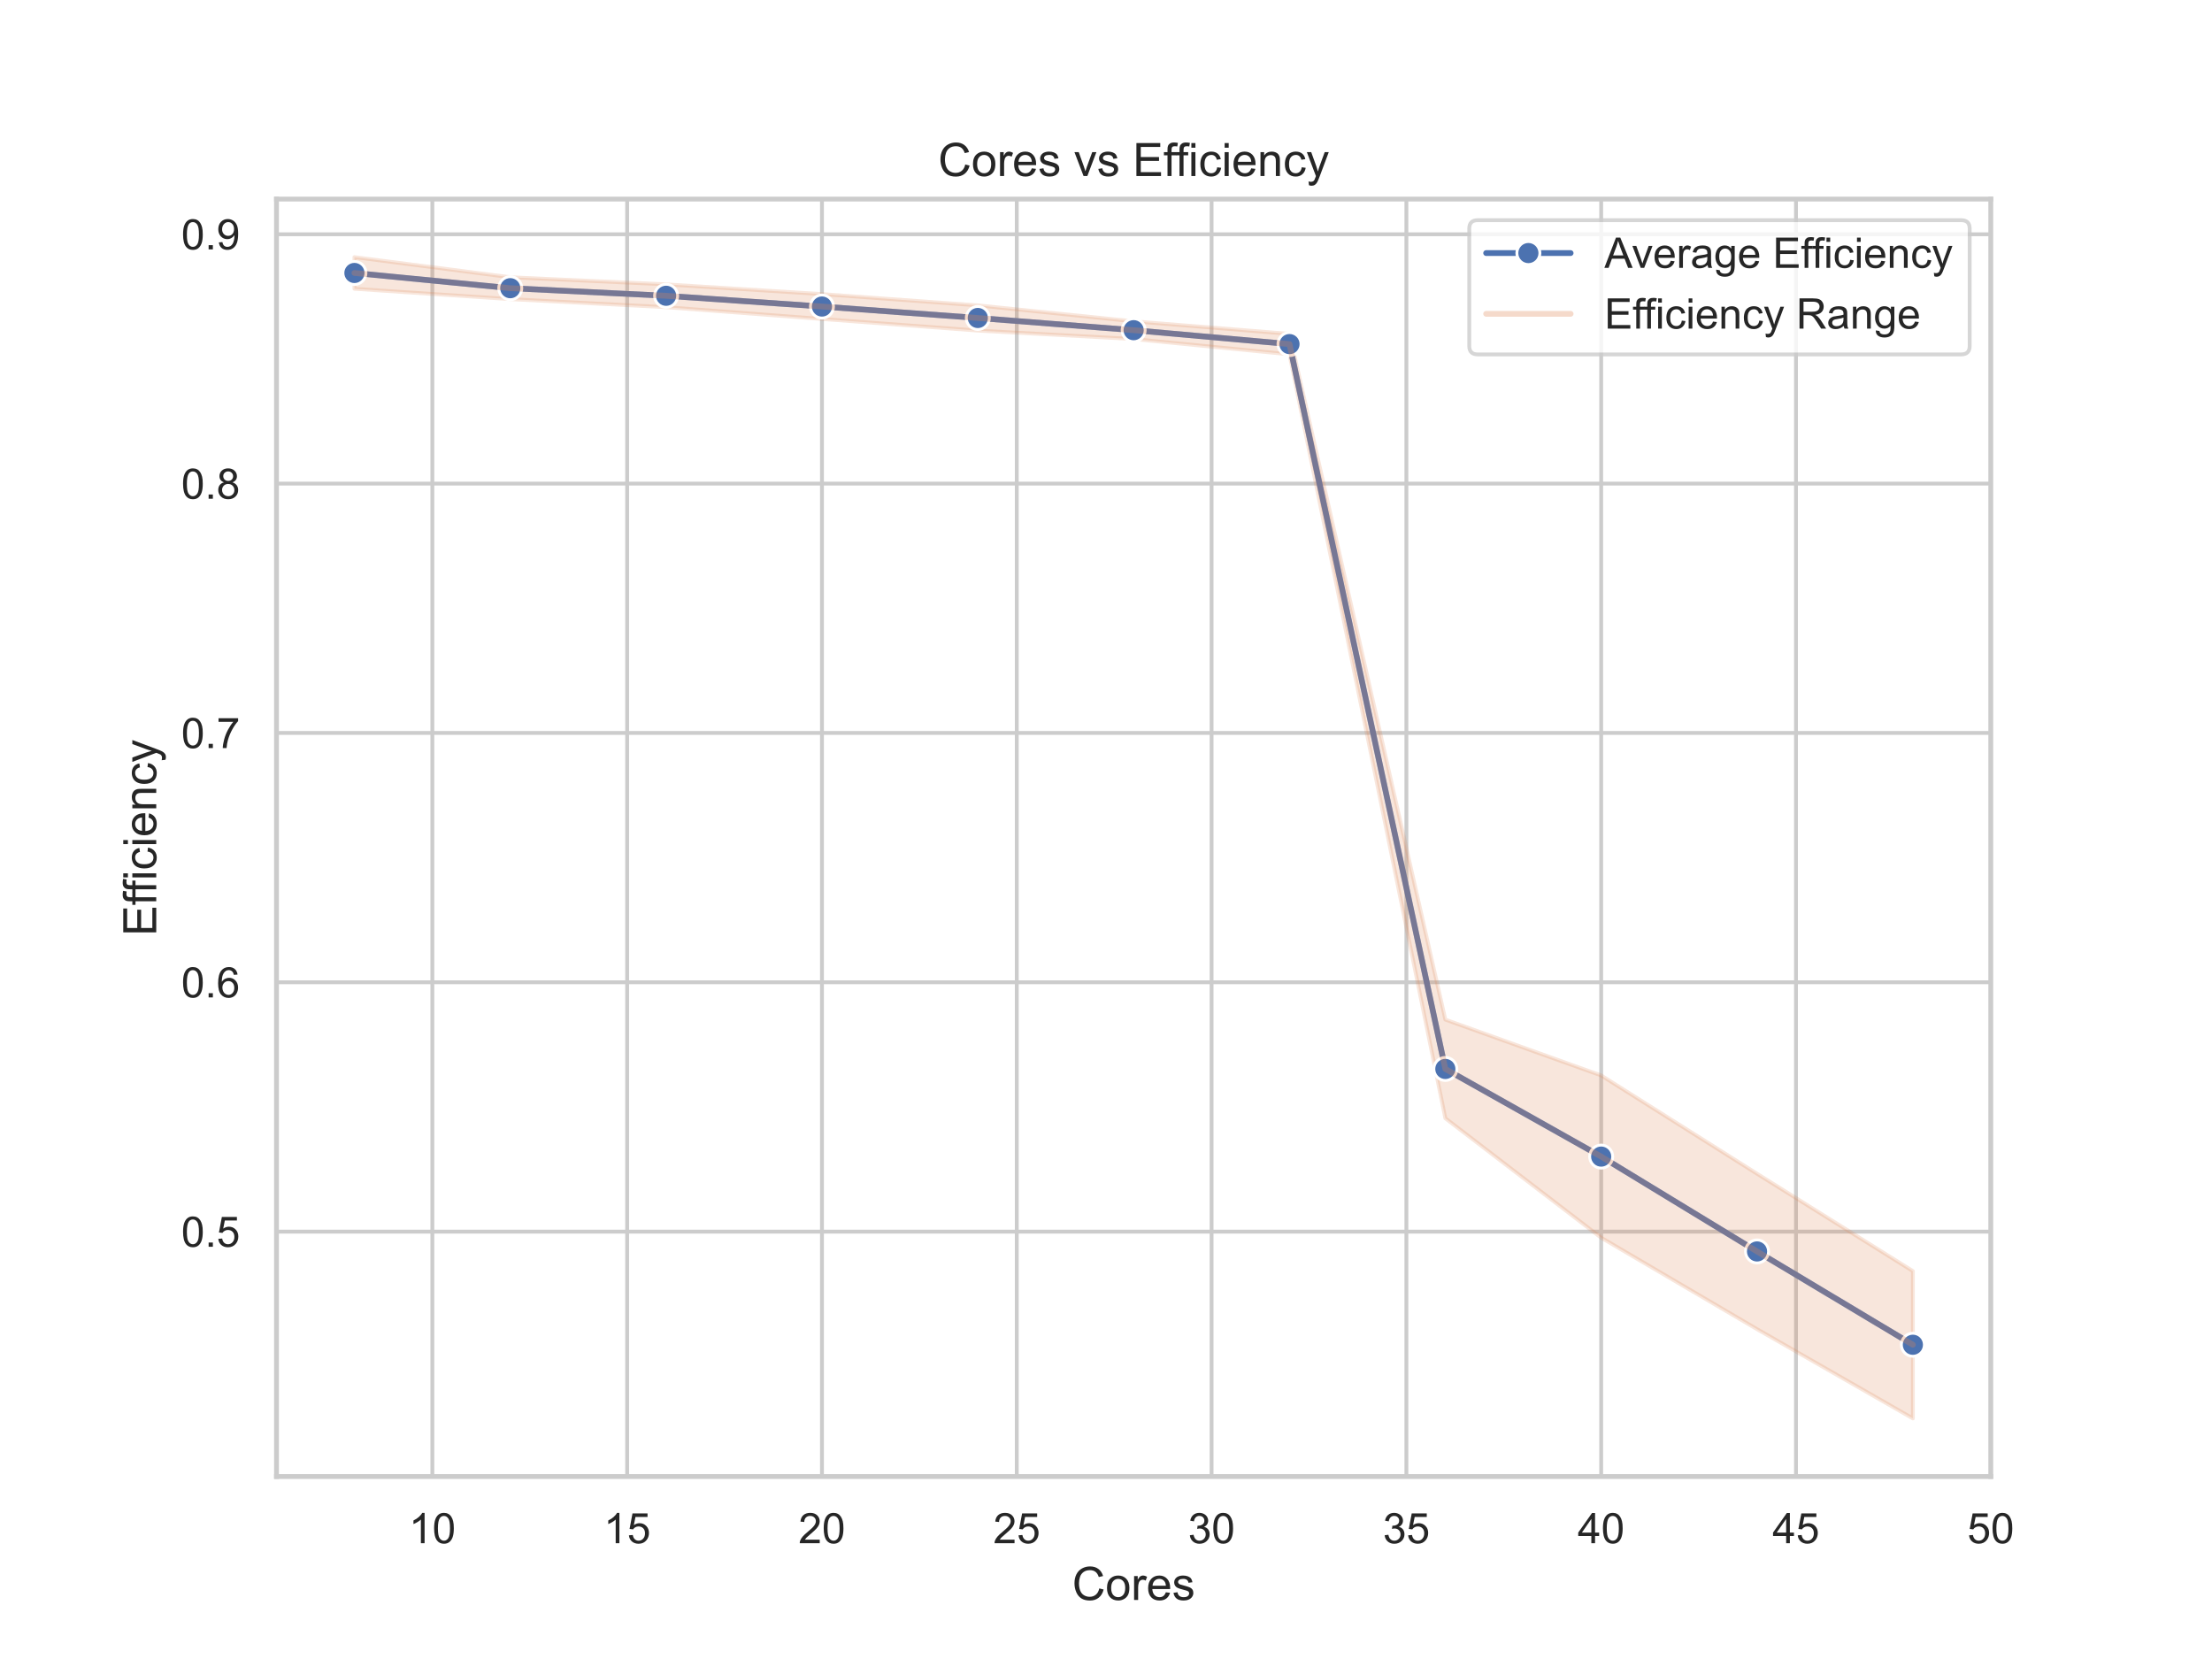
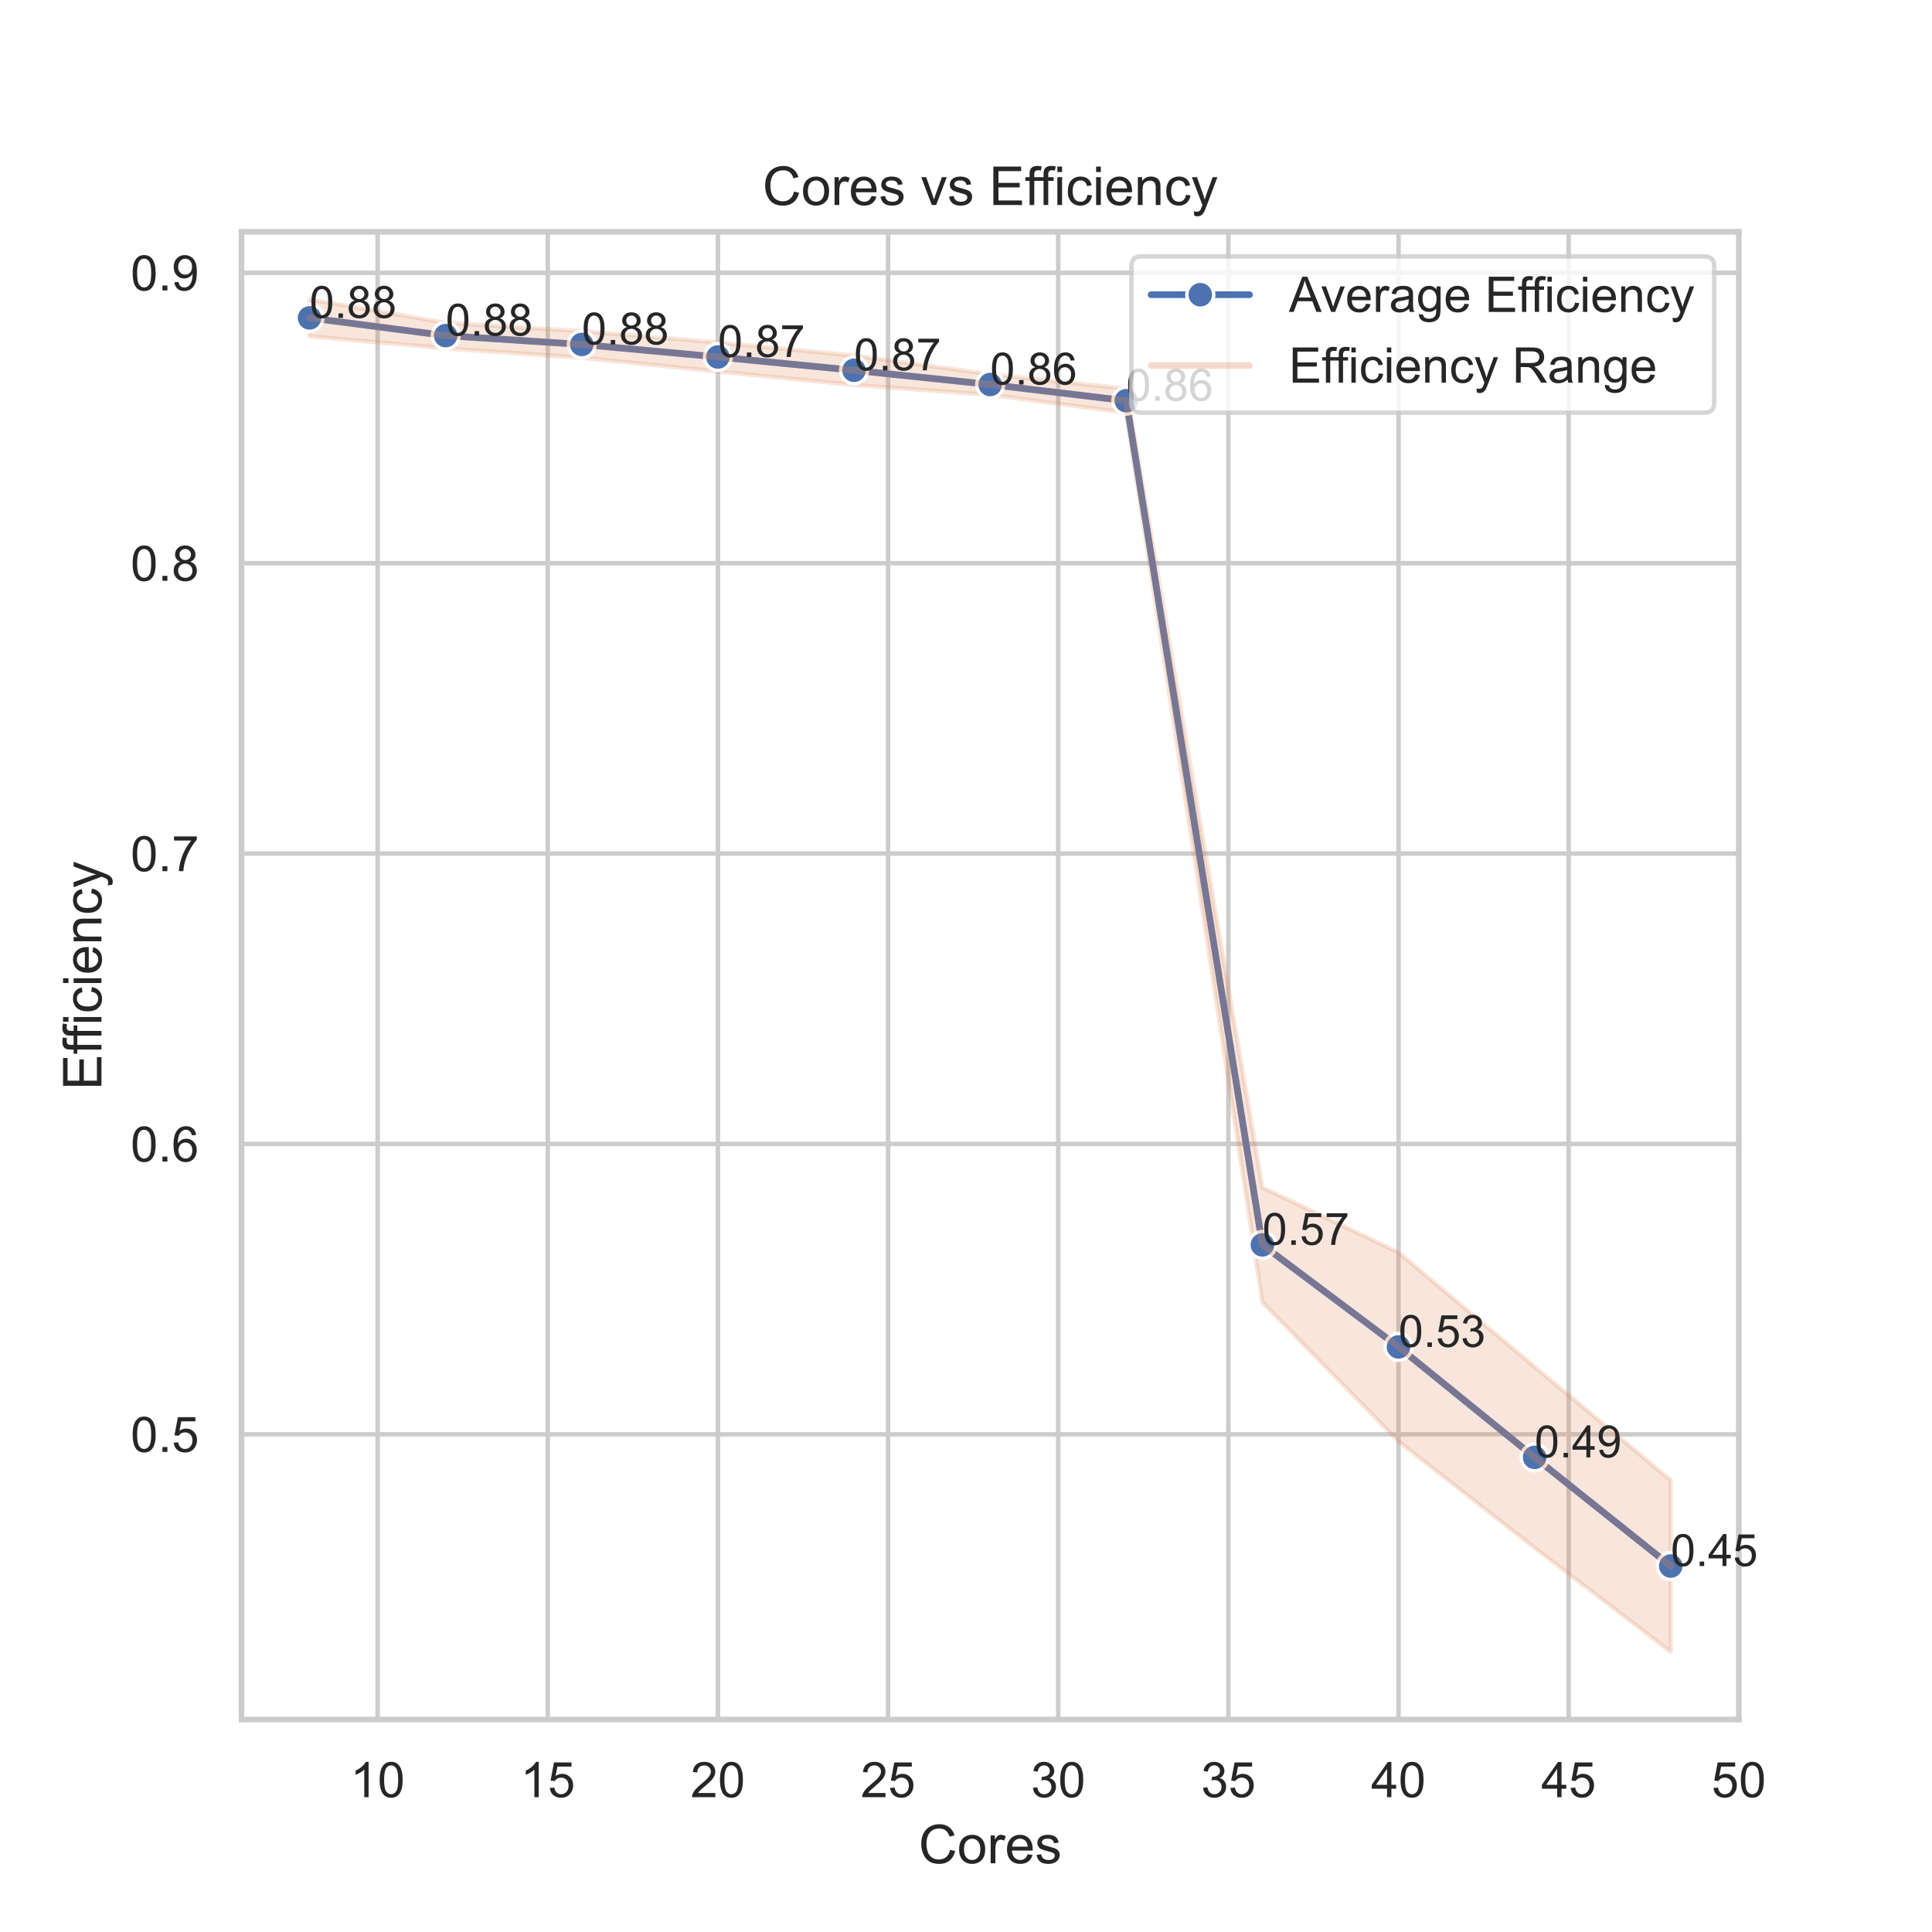
- <svg xmlns="http://www.w3.org/2000/svg" xmlns:xlink="http://www.w3.org/1999/xlink" width="576pt" height="432pt" viewBox="0 0 576 432" version="1.1">
+ <svg xmlns="http://www.w3.org/2000/svg" xmlns:xlink="http://www.w3.org/1999/xlink" width="432pt" height="432pt" viewBox="0 0 432 432" version="1.1">
  <defs>
    <style type="text/css">*{stroke-linejoin: round; stroke-linecap: butt}</style>
  </defs>
  <g id="figure_1">
    <g id="patch_1">
-       <path d="M 0 432  L 576 432  L 576 0  L 0 0  z " style="fill: #ffffff" />
+       <path d="M 0 432  L 432 432  L 432 0  L 0 0  z " style="fill: #ffffff" />
    </g>
    <g id="axes_1">
      <g id="patch_2">
-         <path d="M 72 384.48  L 518.4 384.48  L 518.4 51.84  L 72 51.84  z " style="fill: #ffffff" />
+         <path d="M 54 384.48  L 388.8 384.48  L 388.8 51.84  L 54 51.84  z " style="fill: #ffffff" />
      </g>
      <g id="matplotlib.axis_1">
        <g id="xtick_1">
          <g id="line2d_1">
-             <path d="M 112.582 384.48  L 112.582 51.84  " clip-path="url(#p91e892e49e)" style="fill: none; stroke: #cccccc; stroke-linecap: round" />
+             <path d="M 84.436 384.48  L 84.436 51.84  " clip-path="url(#pdb23645387)" style="fill: none; stroke: #cccccc; stroke-linecap: round" />
          </g>
          <g id="text_1">
-             <g style="fill: #262626" transform="translate(106.4648 401.8536) scale(0.11 -0.11)">
+             <g style="fill: #262626" transform="translate(78.31933 401.8536) scale(0.11 -0.11)">
              <defs>
                <path id="ArialMT-31" d="M 2384 0  L 1822 0  L 1822 3584  Q 1619 3391 1289 3197  Q 959 3003 697 2906  L 697 3450  Q 1169 3672 1522 3987  Q 1875 4303 2022 4600  L 2384 4600  L 2384 0  z " transform="scale(0.015625)" />
                <path id="ArialMT-30" d="M 266 2259  Q 266 3072 433 3567  Q 600 4063 929 4331  Q 1259 4600 1759 4600  Q 2128 4600 2406 4451  Q 2684 4303 2865 4023  Q 3047 3744 3150 3342  Q 3253 2941 3253 2259  Q 3253 1453 3087 958  Q 2922 463 2592 192  Q 2263 -78 1759 -78  Q 1097 -78 719 397  Q 266 969 266 2259  z M 844 2259  Q 844 1131 1108 757  Q 1372 384 1759 384  Q 2147 384 2411 759  Q 2675 1134 2675 2259  Q 2675 3391 2411 3762  Q 2147 4134 1753 4134  Q 1366 4134 1134 3806  Q 844 3388 844 2259  z " transform="scale(0.015625)" />
              </defs>
              <use xlink:href="#ArialMT-31" />
              <use xlink:href="#ArialMT-30" x="55.615" />
            </g>
          </g>
        </g>
        <g id="xtick_2">
          <g id="line2d_2">
-             <path d="M 163.309 384.48  L 163.309 51.84  " clip-path="url(#p91e892e49e)" style="fill: none; stroke: #cccccc; stroke-linecap: round" />
+             <path d="M 122.482 384.48  L 122.482 51.84  " clip-path="url(#pdb23645387)" style="fill: none; stroke: #cccccc; stroke-linecap: round" />
          </g>
          <g id="text_2">
-             <g style="fill: #262626" transform="translate(157.1921 401.8536) scale(0.11 -0.11)">
+             <g style="fill: #262626" transform="translate(116.3648 401.8536) scale(0.11 -0.11)">
              <defs>
                <path id="ArialMT-35" d="M 266 1200  L 856 1250  Q 922 819 1161 601  Q 1400 384 1738 384  Q 2144 384 2425 690  Q 2706 997 2706 1503  Q 2706 1984 2436 2262  Q 2166 2541 1728 2541  Q 1456 2541 1237 2417  Q 1019 2294 894 2097  L 366 2166  L 809 4519  L 3088 4519  L 3088 3981  L 1259 3981  L 1013 2750  Q 1425 3038 1878 3038  Q 2478 3038 2890 2622  Q 3303 2206 3303 1553  Q 3303 931 2941 478  Q 2500 -78 1738 -78  Q 1113 -78 717 272  Q 322 622 266 1200  z " transform="scale(0.015625)" />
              </defs>
              <use xlink:href="#ArialMT-31" />
              <use xlink:href="#ArialMT-35" x="55.615" />
            </g>
          </g>
        </g>
        <g id="xtick_3">
          <g id="line2d_3">
-             <path d="M 214.036 384.48  L 214.036 51.84  " clip-path="url(#p91e892e49e)" style="fill: none; stroke: #cccccc; stroke-linecap: round" />
+             <path d="M 160.527 384.48  L 160.527 51.84  " clip-path="url(#pdb23645387)" style="fill: none; stroke: #cccccc; stroke-linecap: round" />
          </g>
          <g id="text_3">
-             <g style="fill: #262626" transform="translate(207.9193 401.8536) scale(0.11 -0.11)">
+             <g style="fill: #262626" transform="translate(154.4102 401.8536) scale(0.11 -0.11)">
              <defs>
                <path id="ArialMT-32" d="M 3222 541  L 3222 0  L 194 0  Q 188 203 259 391  Q 375 700 629 1000  Q 884 1300 1366 1694  Q 2113 2306 2375 2664  Q 2638 3022 2638 3341  Q 2638 3675 2398 3904  Q 2159 4134 1775 4134  Q 1369 4134 1125 3890  Q 881 3647 878 3216  L 300 3275  Q 359 3922 746 4261  Q 1134 4600 1788 4600  Q 2447 4600 2831 4234  Q 3216 3869 3216 3328  Q 3216 3053 3103 2787  Q 2991 2522 2730 2228  Q 2469 1934 1863 1422  Q 1356 997 1212 845  Q 1069 694 975 541  L 3222 541  z " transform="scale(0.015625)" />
              </defs>
              <use xlink:href="#ArialMT-32" />
              <use xlink:href="#ArialMT-30" x="55.615" />
            </g>
          </g>
        </g>
        <g id="xtick_4">
          <g id="line2d_4">
-             <path d="M 264.764 384.48  L 264.764 51.84  " clip-path="url(#p91e892e49e)" style="fill: none; stroke: #cccccc; stroke-linecap: round" />
+             <path d="M 198.573 384.48  L 198.573 51.84  " clip-path="url(#pdb23645387)" style="fill: none; stroke: #cccccc; stroke-linecap: round" />
          </g>
          <g id="text_4">
-             <g style="fill: #262626" transform="translate(258.6466 401.8536) scale(0.11 -0.11)">
+             <g style="fill: #262626" transform="translate(192.4557 401.8536) scale(0.11 -0.11)">
              <use xlink:href="#ArialMT-32" />
              <use xlink:href="#ArialMT-35" x="55.615" />
            </g>
          </g>
        </g>
        <g id="xtick_5">
          <g id="line2d_5">
-             <path d="M 315.491 384.48  L 315.491 51.84  " clip-path="url(#p91e892e49e)" style="fill: none; stroke: #cccccc; stroke-linecap: round" />
+             <path d="M 236.618 384.48  L 236.618 51.84  " clip-path="url(#pdb23645387)" style="fill: none; stroke: #cccccc; stroke-linecap: round" />
          </g>
          <g id="text_5">
-             <g style="fill: #262626" transform="translate(309.3739 401.8536) scale(0.11 -0.11)">
+             <g style="fill: #262626" transform="translate(230.5012 401.8536) scale(0.11 -0.11)">
              <defs>
                <path id="ArialMT-33" d="M 269 1209  L 831 1284  Q 928 806 1161 595  Q 1394 384 1728 384  Q 2125 384 2398 659  Q 2672 934 2672 1341  Q 2672 1728 2419 1979  Q 2166 2231 1775 2231  Q 1616 2231 1378 2169  L 1441 2663  Q 1497 2656 1531 2656  Q 1891 2656 2178 2843  Q 2466 3031 2466 3422  Q 2466 3731 2256 3934  Q 2047 4138 1716 4138  Q 1388 4138 1169 3931  Q 950 3725 888 3313  L 325 3413  Q 428 3978 793 4289  Q 1159 4600 1703 4600  Q 2078 4600 2393 4439  Q 2709 4278 2876 4000  Q 3044 3722 3044 3409  Q 3044 3113 2884 2869  Q 2725 2625 2413 2481  Q 2819 2388 3044 2092  Q 3269 1797 3269 1353  Q 3269 753 2831 336  Q 2394 -81 1725 -81  Q 1122 -81 723 278  Q 325 638 269 1209  z " transform="scale(0.015625)" />
              </defs>
              <use xlink:href="#ArialMT-33" />
              <use xlink:href="#ArialMT-30" x="55.615" />
            </g>
          </g>
        </g>
        <g id="xtick_6">
          <g id="line2d_6">
-             <path d="M 366.218 384.48  L 366.218 51.84  " clip-path="url(#p91e892e49e)" style="fill: none; stroke: #cccccc; stroke-linecap: round" />
+             <path d="M 274.664 384.48  L 274.664 51.84  " clip-path="url(#pdb23645387)" style="fill: none; stroke: #cccccc; stroke-linecap: round" />
          </g>
          <g id="text_6">
-             <g style="fill: #262626" transform="translate(360.1012 401.8536) scale(0.11 -0.11)">
+             <g style="fill: #262626" transform="translate(268.5466 401.8536) scale(0.11 -0.11)">
              <use xlink:href="#ArialMT-33" />
              <use xlink:href="#ArialMT-35" x="55.615" />
            </g>
          </g>
        </g>
        <g id="xtick_7">
          <g id="line2d_7">
-             <path d="M 416.945 384.48  L 416.945 51.84  " clip-path="url(#p91e892e49e)" style="fill: none; stroke: #cccccc; stroke-linecap: round" />
+             <path d="M 312.709 384.48  L 312.709 51.84  " clip-path="url(#pdb23645387)" style="fill: none; stroke: #cccccc; stroke-linecap: round" />
          </g>
          <g id="text_7">
-             <g style="fill: #262626" transform="translate(410.8284 401.8536) scale(0.11 -0.11)">
+             <g style="fill: #262626" transform="translate(306.5921 401.8536) scale(0.11 -0.11)">
              <defs>
                <path id="ArialMT-34" d="M 2069 0  L 2069 1097  L 81 1097  L 81 1613  L 2172 4581  L 2631 4581  L 2631 1613  L 3250 1613  L 3250 1097  L 2631 1097  L 2631 0  L 2069 0  z M 2069 1613  L 2069 3678  L 634 1613  L 2069 1613  z " transform="scale(0.015625)" />
              </defs>
              <use xlink:href="#ArialMT-34" />
              <use xlink:href="#ArialMT-30" x="55.615" />
            </g>
          </g>
        </g>
        <g id="xtick_8">
          <g id="line2d_8">
-             <path d="M 467.673 384.48  L 467.673 51.84  " clip-path="url(#p91e892e49e)" style="fill: none; stroke: #cccccc; stroke-linecap: round" />
+             <path d="M 350.755 384.48  L 350.755 51.84  " clip-path="url(#pdb23645387)" style="fill: none; stroke: #cccccc; stroke-linecap: round" />
          </g>
          <g id="text_8">
-             <g style="fill: #262626" transform="translate(461.5557 401.8536) scale(0.11 -0.11)">
+             <g style="fill: #262626" transform="translate(344.6375 401.8536) scale(0.11 -0.11)">
              <use xlink:href="#ArialMT-34" />
              <use xlink:href="#ArialMT-35" x="55.615" />
            </g>
          </g>
        </g>
        <g id="xtick_9">
          <g id="line2d_9">
-             <path d="M 518.4 384.48  L 518.4 51.84  " clip-path="url(#p91e892e49e)" style="fill: none; stroke: #cccccc; stroke-linecap: round" />
+             <path d="M 388.8 384.48  L 388.8 51.84  " clip-path="url(#pdb23645387)" style="fill: none; stroke: #cccccc; stroke-linecap: round" />
          </g>
          <g id="text_9">
-             <g style="fill: #262626" transform="translate(512.283 401.8536) scale(0.11 -0.11)">
+             <g style="fill: #262626" transform="translate(382.683 401.8536) scale(0.11 -0.11)">
              <use xlink:href="#ArialMT-35" />
              <use xlink:href="#ArialMT-30" x="55.615" />
            </g>
          </g>
        </g>
        <g id="text_10">
-           <g style="fill: #262626" transform="translate(279.1959 416.6292) scale(0.12 -0.12)">
+           <g style="fill: #262626" transform="translate(205.3959 416.6292) scale(0.12 -0.12)">
            <defs>
              <path id="ArialMT-43" d="M 3763 1606  L 4369 1453  Q 4178 706 3683 314  Q 3188 -78 2472 -78  Q 1731 -78 1267 223  Q 803 525 561 1097  Q 319 1669 319 2325  Q 319 3041 592 3573  Q 866 4106 1370 4382  Q 1875 4659 2481 4659  Q 3169 4659 3637 4309  Q 4106 3959 4291 3325  L 3694 3184  Q 3534 3684 3231 3912  Q 2928 4141 2469 4141  Q 1941 4141 1586 3887  Q 1231 3634 1087 3207  Q 944 2781 944 2328  Q 944 1744 1114 1308  Q 1284 872 1643 656  Q 2003 441 2422 441  Q 2931 441 3284 734  Q 3638 1028 3763 1606  z " transform="scale(0.015625)" />
              <path id="ArialMT-6f" d="M 213 1659  Q 213 2581 725 3025  Q 1153 3394 1769 3394  Q 2453 3394 2887 2945  Q 3322 2497 3322 1706  Q 3322 1066 3130 698  Q 2938 331 2570 128  Q 2203 -75 1769 -75  Q 1072 -75 642 372  Q 213 819 213 1659  z M 791 1659  Q 791 1022 1069 705  Q 1347 388 1769 388  Q 2188 388 2466 706  Q 2744 1025 2744 1678  Q 2744 2294 2464 2611  Q 2184 2928 1769 2928  Q 1347 2928 1069 2612  Q 791 2297 791 1659  z " transform="scale(0.015625)" />
              <path id="ArialMT-72" d="M 416 0  L 416 3319  L 922 3319  L 922 2816  Q 1116 3169 1280 3281  Q 1444 3394 1641 3394  Q 1925 3394 2219 3213  L 2025 2691  Q 1819 2813 1613 2813  Q 1428 2813 1281 2702  Q 1134 2591 1072 2394  Q 978 2094 978 1738  L 978 0  L 416 0  z " transform="scale(0.015625)" />
              <path id="ArialMT-65" d="M 2694 1069  L 3275 997  Q 3138 488 2766 206  Q 2394 -75 1816 -75  Q 1088 -75 661 373  Q 234 822 234 1631  Q 234 2469 665 2931  Q 1097 3394 1784 3394  Q 2450 3394 2872 2941  Q 3294 2488 3294 1666  Q 3294 1616 3291 1516  L 816 1516  Q 847 969 1125 678  Q 1403 388 1819 388  Q 2128 388 2347 550  Q 2566 713 2694 1069  z M 847 1978  L 2700 1978  Q 2663 2397 2488 2606  Q 2219 2931 1791 2931  Q 1403 2931 1139 2672  Q 875 2413 847 1978  z " transform="scale(0.015625)" />
              <path id="ArialMT-73" d="M 197 991  L 753 1078  Q 800 744 1014 566  Q 1228 388 1613 388  Q 2000 388 2187 545  Q 2375 703 2375 916  Q 2375 1106 2209 1216  Q 2094 1291 1634 1406  Q 1016 1563 777 1677  Q 538 1791 414 1992  Q 291 2194 291 2438  Q 291 2659 392 2848  Q 494 3038 669 3163  Q 800 3259 1026 3326  Q 1253 3394 1513 3394  Q 1903 3394 2198 3281  Q 2494 3169 2634 2976  Q 2775 2784 2828 2463  L 2278 2388  Q 2241 2644 2061 2787  Q 1881 2931 1553 2931  Q 1166 2931 1000 2803  Q 834 2675 834 2503  Q 834 2394 903 2306  Q 972 2216 1119 2156  Q 1203 2125 1616 2013  Q 2213 1853 2448 1751  Q 2684 1650 2818 1456  Q 2953 1263 2953 975  Q 2953 694 2789 445  Q 2625 197 2315 61  Q 2006 -75 1616 -75  Q 969 -75 630 194  Q 291 463 197 991  z " transform="scale(0.015625)" />
            </defs>
            <use xlink:href="#ArialMT-43" />
            <use xlink:href="#ArialMT-6f" x="72.217" />
            <use xlink:href="#ArialMT-72" x="127.832" />
            <use xlink:href="#ArialMT-65" x="161.133" />
            <use xlink:href="#ArialMT-73" x="216.748" />
          </g>
        </g>
      </g>
      <g id="matplotlib.axis_2">
        <g id="ytick_1">
          <g id="line2d_10">
-             <path d="M 72 320.716  L 518.4 320.716  " clip-path="url(#p91e892e49e)" style="fill: none; stroke: #cccccc; stroke-linecap: round" />
+             <path d="M 54 320.716  L 388.8 320.716  " clip-path="url(#pdb23645387)" style="fill: none; stroke: #cccccc; stroke-linecap: round" />
          </g>
          <g id="text_11">
-             <g style="fill: #262626" transform="translate(47.21 324.6533) scale(0.11 -0.11)">
+             <g style="fill: #262626" transform="translate(29.21 324.6533) scale(0.11 -0.11)">
              <defs>
                <path id="ArialMT-2e" d="M 581 0  L 581 641  L 1222 641  L 1222 0  L 581 0  z " transform="scale(0.015625)" />
              </defs>
              <use xlink:href="#ArialMT-30" />
              <use xlink:href="#ArialMT-2e" x="55.615" />
              <use xlink:href="#ArialMT-35" x="83.398" />
            </g>
          </g>
        </g>
        <g id="ytick_2">
          <g id="line2d_11">
-             <path d="M 72 255.788  L 518.4 255.788  " clip-path="url(#p91e892e49e)" style="fill: none; stroke: #cccccc; stroke-linecap: round" />
+             <path d="M 54 255.788  L 388.8 255.788  " clip-path="url(#pdb23645387)" style="fill: none; stroke: #cccccc; stroke-linecap: round" />
          </g>
          <g id="text_12">
-             <g style="fill: #262626" transform="translate(47.21 259.725) scale(0.11 -0.11)">
+             <g style="fill: #262626" transform="translate(29.21 259.725) scale(0.11 -0.11)">
              <defs>
                <path id="ArialMT-36" d="M 3184 3459  L 2625 3416  Q 2550 3747 2413 3897  Q 2184 4138 1850 4138  Q 1581 4138 1378 3988  Q 1113 3794 959 3422  Q 806 3050 800 2363  Q 1003 2672 1297 2822  Q 1591 2972 1913 2972  Q 2475 2972 2870 2558  Q 3266 2144 3266 1488  Q 3266 1056 3080 686  Q 2894 316 2569 119  Q 2244 -78 1831 -78  Q 1128 -78 684 439  Q 241 956 241 2144  Q 241 3472 731 4075  Q 1159 4600 1884 4600  Q 2425 4600 2770 4297  Q 3116 3994 3184 3459  z M 888 1484  Q 888 1194 1011 928  Q 1134 663 1356 523  Q 1578 384 1822 384  Q 2178 384 2434 671  Q 2691 959 2691 1453  Q 2691 1928 2437 2201  Q 2184 2475 1800 2475  Q 1419 2475 1153 2201  Q 888 1928 888 1484  z " transform="scale(0.015625)" />
              </defs>
              <use xlink:href="#ArialMT-30" />
              <use xlink:href="#ArialMT-2e" x="55.615" />
              <use xlink:href="#ArialMT-36" x="83.398" />
            </g>
          </g>
        </g>
        <g id="ytick_3">
          <g id="line2d_12">
-             <path d="M 72 190.86  L 518.4 190.86  " clip-path="url(#p91e892e49e)" style="fill: none; stroke: #cccccc; stroke-linecap: round" />
+             <path d="M 54 190.86  L 388.8 190.86  " clip-path="url(#pdb23645387)" style="fill: none; stroke: #cccccc; stroke-linecap: round" />
          </g>
          <g id="text_13">
-             <g style="fill: #262626" transform="translate(47.21 194.7968) scale(0.11 -0.11)">
+             <g style="fill: #262626" transform="translate(29.21 194.7968) scale(0.11 -0.11)">
              <defs>
                <path id="ArialMT-37" d="M 303 3981  L 303 4522  L 3269 4522  L 3269 4084  Q 2831 3619 2401 2847  Q 1972 2075 1738 1259  Q 1569 684 1522 0  L 944 0  Q 953 541 1156 1306  Q 1359 2072 1739 2783  Q 2119 3494 2547 3981  L 303 3981  z " transform="scale(0.015625)" />
              </defs>
              <use xlink:href="#ArialMT-30" />
              <use xlink:href="#ArialMT-2e" x="55.615" />
              <use xlink:href="#ArialMT-37" x="83.398" />
            </g>
          </g>
        </g>
        <g id="ytick_4">
          <g id="line2d_13">
-             <path d="M 72 125.932  L 518.4 125.932  " clip-path="url(#p91e892e49e)" style="fill: none; stroke: #cccccc; stroke-linecap: round" />
+             <path d="M 54 125.932  L 388.8 125.932  " clip-path="url(#pdb23645387)" style="fill: none; stroke: #cccccc; stroke-linecap: round" />
          </g>
          <g id="text_14">
-             <g style="fill: #262626" transform="translate(47.21 129.8686) scale(0.11 -0.11)">
+             <g style="fill: #262626" transform="translate(29.21 129.8686) scale(0.11 -0.11)">
              <defs>
                <path id="ArialMT-38" d="M 1131 2484  Q 781 2613 612 2850  Q 444 3088 444 3419  Q 444 3919 803 4259  Q 1163 4600 1759 4600  Q 2359 4600 2725 4251  Q 3091 3903 3091 3403  Q 3091 3084 2923 2848  Q 2756 2613 2416 2484  Q 2838 2347 3058 2040  Q 3278 1734 3278 1309  Q 3278 722 2862 322  Q 2447 -78 1769 -78  Q 1091 -78 675 323  Q 259 725 259 1325  Q 259 1772 486 2073  Q 713 2375 1131 2484  z M 1019 3438  Q 1019 3113 1228 2906  Q 1438 2700 1772 2700  Q 2097 2700 2305 2904  Q 2513 3109 2513 3406  Q 2513 3716 2298 3927  Q 2084 4138 1766 4138  Q 1444 4138 1231 3931  Q 1019 3725 1019 3438  z M 838 1322  Q 838 1081 952 856  Q 1066 631 1291 507  Q 1516 384 1775 384  Q 2178 384 2440 643  Q 2703 903 2703 1303  Q 2703 1709 2433 1975  Q 2163 2241 1756 2241  Q 1359 2241 1098 1978  Q 838 1716 838 1322  z " transform="scale(0.015625)" />
              </defs>
              <use xlink:href="#ArialMT-30" />
              <use xlink:href="#ArialMT-2e" x="55.615" />
              <use xlink:href="#ArialMT-38" x="83.398" />
            </g>
          </g>
        </g>
        <g id="ytick_5">
          <g id="line2d_14">
-             <path d="M 72 61.004  L 518.4 61.004  " clip-path="url(#p91e892e49e)" style="fill: none; stroke: #cccccc; stroke-linecap: round" />
+             <path d="M 54 61.004  L 388.8 61.004  " clip-path="url(#pdb23645387)" style="fill: none; stroke: #cccccc; stroke-linecap: round" />
          </g>
          <g id="text_15">
-             <g style="fill: #262626" transform="translate(47.21 64.94037) scale(0.11 -0.11)">
+             <g style="fill: #262626" transform="translate(29.21 64.94037) scale(0.11 -0.11)">
              <defs>
                <path id="ArialMT-39" d="M 350 1059  L 891 1109  Q 959 728 1153 556  Q 1347 384 1650 384  Q 1909 384 2104 503  Q 2300 622 2425 820  Q 2550 1019 2634 1356  Q 2719 1694 2719 2044  Q 2719 2081 2716 2156  Q 2547 1888 2255 1720  Q 1963 1553 1622 1553  Q 1053 1553 659 1965  Q 266 2378 266 3053  Q 266 3750 677 4175  Q 1088 4600 1706 4600  Q 2153 4600 2523 4359  Q 2894 4119 3086 3673  Q 3278 3228 3278 2384  Q 3278 1506 3087 986  Q 2897 466 2520 194  Q 2144 -78 1638 -78  Q 1100 -78 759 220  Q 419 519 350 1059  z M 2653 3081  Q 2653 3566 2395 3850  Q 2138 4134 1775 4134  Q 1400 4134 1122 3828  Q 844 3522 844 3034  Q 844 2597 1108 2323  Q 1372 2050 1759 2050  Q 2150 2050 2401 2323  Q 2653 2597 2653 3081  z " transform="scale(0.015625)" />
              </defs>
              <use xlink:href="#ArialMT-30" />
              <use xlink:href="#ArialMT-2e" x="55.615" />
              <use xlink:href="#ArialMT-39" x="83.398" />
            </g>
          </g>
        </g>
        <g id="text_16">
-           <g style="fill: #262626" transform="translate(40.68438 243.7303) rotate(-90) scale(0.12 -0.12)">
+           <g style="fill: #262626" transform="translate(22.68437 243.7303) rotate(-90) scale(0.12 -0.12)">
            <defs>
              <path id="ArialMT-45" d="M 506 0  L 506 4581  L 3819 4581  L 3819 4041  L 1113 4041  L 1113 2638  L 3647 2638  L 3647 2100  L 1113 2100  L 1113 541  L 3925 541  L 3925 0  L 506 0  z " transform="scale(0.015625)" />
              <path id="ArialMT-66" d="M 556 0  L 556 2881  L 59 2881  L 59 3319  L 556 3319  L 556 3672  Q 556 4006 616 4169  Q 697 4388 901 4523  Q 1106 4659 1475 4659  Q 1713 4659 2000 4603  L 1916 4113  Q 1741 4144 1584 4144  Q 1328 4144 1222 4034  Q 1116 3925 1116 3625  L 1116 3319  L 1763 3319  L 1763 2881  L 1116 2881  L 1116 0  L 556 0  z " transform="scale(0.015625)" />
              <path id="ArialMT-69" d="M 425 3934  L 425 4581  L 988 4581  L 988 3934  L 425 3934  z M 425 0  L 425 3319  L 988 3319  L 988 0  L 425 0  z " transform="scale(0.015625)" />
              <path id="ArialMT-63" d="M 2588 1216  L 3141 1144  Q 3050 572 2676 248  Q 2303 -75 1759 -75  Q 1078 -75 664 370  Q 250 816 250 1647  Q 250 2184 428 2587  Q 606 2991 970 3192  Q 1334 3394 1763 3394  Q 2303 3394 2647 3120  Q 2991 2847 3088 2344  L 2541 2259  Q 2463 2594 2264 2762  Q 2066 2931 1784 2931  Q 1359 2931 1093 2626  Q 828 2322 828 1663  Q 828 994 1084 691  Q 1341 388 1753 388  Q 2084 388 2306 591  Q 2528 794 2588 1216  z " transform="scale(0.015625)" />
              <path id="ArialMT-6e" d="M 422 0  L 422 3319  L 928 3319  L 928 2847  Q 1294 3394 1984 3394  Q 2284 3394 2536 3286  Q 2788 3178 2913 3003  Q 3038 2828 3088 2588  Q 3119 2431 3119 2041  L 3119 0  L 2556 0  L 2556 2019  Q 2556 2363 2490 2533  Q 2425 2703 2258 2804  Q 2091 2906 1866 2906  Q 1506 2906 1245 2678  Q 984 2450 984 1813  L 984 0  L 422 0  z " transform="scale(0.015625)" />
              <path id="ArialMT-79" d="M 397 -1278  L 334 -750  Q 519 -800 656 -800  Q 844 -800 956 -737  Q 1069 -675 1141 -563  Q 1194 -478 1313 -144  Q 1328 -97 1363 -6  L 103 3319  L 709 3319  L 1400 1397  Q 1534 1031 1641 628  Q 1738 1016 1872 1384  L 2581 3319  L 3144 3319  L 1881 -56  Q 1678 -603 1566 -809  Q 1416 -1088 1222 -1217  Q 1028 -1347 759 -1347  Q 597 -1347 397 -1278  z " transform="scale(0.015625)" />
            </defs>
            <use xlink:href="#ArialMT-45" />
            <use xlink:href="#ArialMT-66" x="66.699" />
            <use xlink:href="#ArialMT-66" x="92.732" />
            <use xlink:href="#ArialMT-69" x="120.516" />
            <use xlink:href="#ArialMT-63" x="142.732" />
            <use xlink:href="#ArialMT-69" x="192.732" />
            <use xlink:href="#ArialMT-65" x="214.949" />
            <use xlink:href="#ArialMT-6e" x="270.564" />
            <use xlink:href="#ArialMT-63" x="326.18" />
            <use xlink:href="#ArialMT-79" x="376.18" />
          </g>
        </g>
      </g>
      <g id="PolyCollection_1" />
      <g id="PolyCollection_2">
        <defs>
-           <path id="mb7d40ca56a" d="M 92.291 -365.04  L 92.291 -356.799  L 132.873 -354.107  L 173.455 -352.009  L 214.036 -348.937  L 254.618 -345.918  L 295.2 -343.714  L 335.782 -339.731  L 376.364 -140.8  L 416.945 -109.697  L 457.527 -85.887  L 498.109 -62.64  L 498.109 -101.015  L 498.109 -101.015  L 457.527 -126.368  L 416.945 -151.955  L 376.364 -166.495  L 335.782 -345.067  L 295.2 -348.328  L 254.618 -352.478  L 214.036 -355.421  L 173.455 -357.952  L 132.873 -359.806  L 92.291 -365.04  z " style="stroke: #dd8452; stroke-opacity: 0.2" />
+           <path id="m33273fb06f" d="M 69.218 -365.04  L 69.218 -356.799  L 99.655 -354.107  L 130.091 -352.009  L 160.527 -348.937  L 190.964 -345.918  L 221.4 -343.714  L 251.836 -339.731  L 282.273 -140.8  L 312.709 -109.697  L 343.145 -85.887  L 373.582 -62.64  L 373.582 -101.015  L 373.582 -101.015  L 343.145 -126.368  L 312.709 -151.955  L 282.273 -166.495  L 251.836 -345.067  L 221.4 -348.328  L 190.964 -352.478  L 160.527 -355.421  L 130.091 -357.952  L 99.655 -359.806  L 69.218 -365.04  z " style="stroke: #dd8452; stroke-opacity: 0.2" />
        </defs>
-         <g clip-path="url(#p91e892e49e)">
-           <use xlink:href="#mb7d40ca56a" x="0" y="432" style="fill: #dd8452; fill-opacity: 0.2; stroke: #dd8452; stroke-opacity: 0.2" />
+         <g clip-path="url(#pdb23645387)">
+           <use xlink:href="#m33273fb06f" x="0" y="432" style="fill: #dd8452; fill-opacity: 0.2; stroke: #dd8452; stroke-opacity: 0.2" />
        </g>
      </g>
      <g id="line2d_15">
-         <path d="M 92.291 71.081  L 132.873 75.044  L 173.455 77.02  L 214.036 79.821  L 254.618 82.802  L 295.2 85.979  L 335.782 89.601  L 376.364 278.353  L 416.945 301.174  L 457.527 325.873  L 498.109 350.173  " clip-path="url(#p91e892e49e)" style="fill: none; stroke: #4c72b0; stroke-width: 1.5; stroke-linecap: round" />
+         <path d="M 69.218 71.081  L 99.655 75.044  L 130.091 77.02  L 160.527 79.821  L 190.964 82.802  L 221.4 85.979  L 251.836 89.601  L 282.273 278.353  L 312.709 301.174  L 343.145 325.873  L 373.582 350.173  " clip-path="url(#pdb23645387)" style="fill: none; stroke: #4c72b0; stroke-width: 1.5; stroke-linecap: round" />
        <defs>
-           <path id="m4727432be7" d="M 0 3  C 0.796 3 1.559 2.684 2.121 2.121  C 2.684 1.559 3 0.796 3 0  C 3 -0.796 2.684 -1.559 2.121 -2.121  C 1.559 -2.684 0.796 -3 0 -3  C -0.796 -3 -1.559 -2.684 -2.121 -2.121  C -2.684 -1.559 -3 -0.796 -3 0  C -3 0.796 -2.684 1.559 -2.121 2.121  C -1.559 2.684 -0.796 3 0 3  z " style="stroke: #ffffff; stroke-width: 0.75" />
+           <path id="macaf50029e" d="M 0 3  C 0.796 3 1.559 2.684 2.121 2.121  C 2.684 1.559 3 0.796 3 0  C 3 -0.796 2.684 -1.559 2.121 -2.121  C 1.559 -2.684 0.796 -3 0 -3  C -0.796 -3 -1.559 -2.684 -2.121 -2.121  C -2.684 -1.559 -3 -0.796 -3 0  C -3 0.796 -2.684 1.559 -2.121 2.121  C -1.559 2.684 -0.796 3 0 3  z " style="stroke: #ffffff; stroke-width: 0.75" />
        </defs>
-         <g clip-path="url(#p91e892e49e)">
-           <use xlink:href="#m4727432be7" x="92.291" y="71.081" style="fill: #4c72b0; stroke: #ffffff; stroke-width: 0.75" />
-           <use xlink:href="#m4727432be7" x="132.873" y="75.044" style="fill: #4c72b0; stroke: #ffffff; stroke-width: 0.75" />
-           <use xlink:href="#m4727432be7" x="173.455" y="77.02" style="fill: #4c72b0; stroke: #ffffff; stroke-width: 0.75" />
-           <use xlink:href="#m4727432be7" x="214.036" y="79.821" style="fill: #4c72b0; stroke: #ffffff; stroke-width: 0.75" />
-           <use xlink:href="#m4727432be7" x="254.618" y="82.802" style="fill: #4c72b0; stroke: #ffffff; stroke-width: 0.75" />
-           <use xlink:href="#m4727432be7" x="295.2" y="85.979" style="fill: #4c72b0; stroke: #ffffff; stroke-width: 0.75" />
-           <use xlink:href="#m4727432be7" x="335.782" y="89.601" style="fill: #4c72b0; stroke: #ffffff; stroke-width: 0.75" />
-           <use xlink:href="#m4727432be7" x="376.364" y="278.353" style="fill: #4c72b0; stroke: #ffffff; stroke-width: 0.75" />
-           <use xlink:href="#m4727432be7" x="416.945" y="301.174" style="fill: #4c72b0; stroke: #ffffff; stroke-width: 0.75" />
-           <use xlink:href="#m4727432be7" x="457.527" y="325.873" style="fill: #4c72b0; stroke: #ffffff; stroke-width: 0.75" />
-           <use xlink:href="#m4727432be7" x="498.109" y="350.173" style="fill: #4c72b0; stroke: #ffffff; stroke-width: 0.75" />
+         <g clip-path="url(#pdb23645387)">
+           <use xlink:href="#macaf50029e" x="69.218" y="71.081" style="fill: #4c72b0; stroke: #ffffff; stroke-width: 0.75" />
+           <use xlink:href="#macaf50029e" x="99.655" y="75.044" style="fill: #4c72b0; stroke: #ffffff; stroke-width: 0.75" />
+           <use xlink:href="#macaf50029e" x="130.091" y="77.02" style="fill: #4c72b0; stroke: #ffffff; stroke-width: 0.75" />
+           <use xlink:href="#macaf50029e" x="160.527" y="79.821" style="fill: #4c72b0; stroke: #ffffff; stroke-width: 0.75" />
+           <use xlink:href="#macaf50029e" x="190.964" y="82.802" style="fill: #4c72b0; stroke: #ffffff; stroke-width: 0.75" />
+           <use xlink:href="#macaf50029e" x="221.4" y="85.979" style="fill: #4c72b0; stroke: #ffffff; stroke-width: 0.75" />
+           <use xlink:href="#macaf50029e" x="251.836" y="89.601" style="fill: #4c72b0; stroke: #ffffff; stroke-width: 0.75" />
+           <use xlink:href="#macaf50029e" x="282.273" y="278.353" style="fill: #4c72b0; stroke: #ffffff; stroke-width: 0.75" />
+           <use xlink:href="#macaf50029e" x="312.709" y="301.174" style="fill: #4c72b0; stroke: #ffffff; stroke-width: 0.75" />
+           <use xlink:href="#macaf50029e" x="343.145" y="325.873" style="fill: #4c72b0; stroke: #ffffff; stroke-width: 0.75" />
+           <use xlink:href="#macaf50029e" x="373.582" y="350.173" style="fill: #4c72b0; stroke: #ffffff; stroke-width: 0.75" />
        </g>
      </g>
      <g id="line2d_16">
-         <path d="M 92.291 71.081  L 132.873 75.044  L 173.455 77.02  L 214.036 79.821  L 254.618 82.802  L 295.2 85.979  L 335.782 89.601  L 376.364 278.353  L 416.945 301.174  L 457.527 325.873  L 498.109 350.173  " clip-path="url(#p91e892e49e)" style="fill: none; stroke: #dd8452; stroke-opacity: 0.3; stroke-width: 1.5; stroke-linecap: round" />
+         <path d="M 69.218 71.081  L 99.655 75.044  L 130.091 77.02  L 160.527 79.821  L 190.964 82.802  L 221.4 85.979  L 251.836 89.601  L 282.273 278.353  L 312.709 301.174  L 343.145 325.873  L 373.582 350.173  " clip-path="url(#pdb23645387)" style="fill: none; stroke: #dd8452; stroke-opacity: 0.3; stroke-width: 1.5; stroke-linecap: round" />
      </g>
      <g id="patch_3">
-         <path d="M 72 384.48  L 72 51.84  " style="fill: none; stroke: #cccccc; stroke-width: 1.25; stroke-linejoin: miter; stroke-linecap: square" />
+         <path d="M 54 384.48  L 54 51.84  " style="fill: none; stroke: #cccccc; stroke-width: 1.25; stroke-linejoin: miter; stroke-linecap: square" />
      </g>
      <g id="patch_4">
-         <path d="M 518.4 384.48  L 518.4 51.84  " style="fill: none; stroke: #cccccc; stroke-width: 1.25; stroke-linejoin: miter; stroke-linecap: square" />
+         <path d="M 388.8 384.48  L 388.8 51.84  " style="fill: none; stroke: #cccccc; stroke-width: 1.25; stroke-linejoin: miter; stroke-linecap: square" />
      </g>
      <g id="patch_5">
-         <path d="M 72 384.48  L 518.4 384.48  " style="fill: none; stroke: #cccccc; stroke-width: 1.25; stroke-linejoin: miter; stroke-linecap: square" />
+         <path d="M 54 384.48  L 388.8 384.48  " style="fill: none; stroke: #cccccc; stroke-width: 1.25; stroke-linejoin: miter; stroke-linecap: square" />
      </g>
      <g id="patch_6">
-         <path d="M 72 51.84  L 518.4 51.84  " style="fill: none; stroke: #cccccc; stroke-width: 1.25; stroke-linejoin: miter; stroke-linecap: square" />
+         <path d="M 54 51.84  L 388.8 51.84  " style="fill: none; stroke: #cccccc; stroke-width: 1.25; stroke-linejoin: miter; stroke-linecap: square" />
      </g>
      <g id="text_17">
-         <g style="fill: #262626" transform="translate(244.2919 45.84) scale(0.12 -0.12)">
+         <g style="fill: #262626" transform="translate(69.21818 71.0807) scale(0.1 -0.1)">
+           <use xlink:href="#ArialMT-30" />
+           <use xlink:href="#ArialMT-2e" x="55.615" />
+           <use xlink:href="#ArialMT-38" x="83.398" />
+           <use xlink:href="#ArialMT-38" x="139.014" />
+         </g>
+       </g>
+       <g id="text_18">
+         <g style="fill: #262626" transform="translate(99.65454 75.04369) scale(0.1 -0.1)">
+           <use xlink:href="#ArialMT-30" />
+           <use xlink:href="#ArialMT-2e" x="55.615" />
+           <use xlink:href="#ArialMT-38" x="83.398" />
+           <use xlink:href="#ArialMT-38" x="139.014" />
+         </g>
+       </g>
+       <g id="text_19">
+         <g style="fill: #262626" transform="translate(130.0909 77.01972) scale(0.1 -0.1)">
+           <use xlink:href="#ArialMT-30" />
+           <use xlink:href="#ArialMT-2e" x="55.615" />
+           <use xlink:href="#ArialMT-38" x="83.398" />
+           <use xlink:href="#ArialMT-38" x="139.014" />
+         </g>
+       </g>
+       <g id="text_20">
+         <g style="fill: #262626" transform="translate(160.5273 79.82075) scale(0.1 -0.1)">
+           <use xlink:href="#ArialMT-30" />
+           <use xlink:href="#ArialMT-2e" x="55.615" />
+           <use xlink:href="#ArialMT-38" x="83.398" />
+           <use xlink:href="#ArialMT-37" x="139.014" />
+         </g>
+       </g>
+       <g id="text_21">
+         <g style="fill: #262626" transform="translate(190.9636 82.80203) scale(0.1 -0.1)">
+           <use xlink:href="#ArialMT-30" />
+           <use xlink:href="#ArialMT-2e" x="55.615" />
+           <use xlink:href="#ArialMT-38" x="83.398" />
+           <use xlink:href="#ArialMT-37" x="139.014" />
+         </g>
+       </g>
+       <g id="text_22">
+         <g style="fill: #262626" transform="translate(221.4 85.97911) scale(0.1 -0.1)">
+           <use xlink:href="#ArialMT-30" />
+           <use xlink:href="#ArialMT-2e" x="55.615" />
+           <use xlink:href="#ArialMT-38" x="83.398" />
+           <use xlink:href="#ArialMT-36" x="139.014" />
+         </g>
+       </g>
+       <g id="text_23">
+         <g style="fill: #262626" transform="translate(251.8364 89.60116) scale(0.1 -0.1)">
+           <use xlink:href="#ArialMT-30" />
+           <use xlink:href="#ArialMT-2e" x="55.615" />
+           <use xlink:href="#ArialMT-38" x="83.398" />
+           <use xlink:href="#ArialMT-36" x="139.014" />
+         </g>
+       </g>
+       <g id="text_24">
+         <g style="fill: #262626" transform="translate(282.2727 278.3526) scale(0.1 -0.1)">
+           <use xlink:href="#ArialMT-30" />
+           <use xlink:href="#ArialMT-2e" x="55.615" />
+           <use xlink:href="#ArialMT-35" x="83.398" />
+           <use xlink:href="#ArialMT-37" x="139.014" />
+         </g>
+       </g>
+       <g id="text_25">
+         <g style="fill: #262626" transform="translate(312.7091 301.1743) scale(0.1 -0.1)">
+           <use xlink:href="#ArialMT-30" />
+           <use xlink:href="#ArialMT-2e" x="55.615" />
+           <use xlink:href="#ArialMT-35" x="83.398" />
+           <use xlink:href="#ArialMT-33" x="139.014" />
+         </g>
+       </g>
+       <g id="text_26">
+         <g style="fill: #262626" transform="translate(343.1455 325.8727) scale(0.1 -0.1)">
+           <use xlink:href="#ArialMT-30" />
+           <use xlink:href="#ArialMT-2e" x="55.615" />
+           <use xlink:href="#ArialMT-34" x="83.398" />
+           <use xlink:href="#ArialMT-39" x="139.014" />
+         </g>
+       </g>
+       <g id="text_27">
+         <g style="fill: #262626" transform="translate(373.5818 350.1726) scale(0.1 -0.1)">
+           <use xlink:href="#ArialMT-30" />
+           <use xlink:href="#ArialMT-2e" x="55.615" />
+           <use xlink:href="#ArialMT-34" x="83.398" />
+           <use xlink:href="#ArialMT-35" x="139.014" />
+         </g>
+       </g>
+       <g id="text_28">
+         <g style="fill: #262626" transform="translate(170.4919 45.84) scale(0.12 -0.12)">
          <defs>
            <path id="ArialMT-20" transform="scale(0.015625)" />
            <path id="ArialMT-76" d="M 1344 0  L 81 3319  L 675 3319  L 1388 1331  Q 1503 1009 1600 663  Q 1675 925 1809 1294  L 2547 3319  L 3125 3319  L 1869 0  L 1344 0  z " transform="scale(0.015625)" />
          </defs>
          <use xlink:href="#ArialMT-43" />
          <use xlink:href="#ArialMT-6f" x="72.217" />
          <use xlink:href="#ArialMT-72" x="127.832" />
          <use xlink:href="#ArialMT-65" x="161.133" />
          <use xlink:href="#ArialMT-73" x="216.748" />
          <use xlink:href="#ArialMT-20" x="266.748" />
          <use xlink:href="#ArialMT-76" x="294.531" />
          <use xlink:href="#ArialMT-73" x="344.531" />
          <use xlink:href="#ArialMT-20" x="394.531" />
          <use xlink:href="#ArialMT-45" x="422.314" />
          <use xlink:href="#ArialMT-66" x="489.014" />
          <use xlink:href="#ArialMT-66" x="515.047" />
          <use xlink:href="#ArialMT-69" x="542.83" />
          <use xlink:href="#ArialMT-63" x="565.047" />
          <use xlink:href="#ArialMT-69" x="615.047" />
          <use xlink:href="#ArialMT-65" x="637.264" />
          <use xlink:href="#ArialMT-6e" x="692.879" />
          <use xlink:href="#ArialMT-63" x="748.494" />
          <use xlink:href="#ArialMT-79" x="798.494" />
        </g>
      </g>
      <g id="legend_1">
        <g id="patch_7">
-           <path d="M 384.79 92.286  L 510.7 92.286  Q 512.9 92.286 512.9 90.086  L 512.9 59.54  Q 512.9 57.34 510.7 57.34  L 384.79 57.34  Q 382.59 57.34 382.59 59.54  L 382.59 90.086  Q 382.59 92.286 384.79 92.286  z " style="fill: #ffffff; opacity: 0.8; stroke: #cccccc; stroke-linejoin: miter" />
+           <path d="M 255.19 92.286  L 381.1 92.286  Q 383.3 92.286 383.3 90.086  L 383.3 59.54  Q 383.3 57.34 381.1 57.34  L 255.19 57.34  Q 252.99 57.34 252.99 59.54  L 252.99 90.086  Q 252.99 92.286 255.19 92.286  z " style="fill: #ffffff; opacity: 0.8; stroke: #cccccc; stroke-linejoin: miter" />
        </g>
        <g id="line2d_17">
-           <path d="M 386.99 65.898  L 397.99 65.898  L 408.99 65.898  " style="fill: none; stroke: #4c72b0; stroke-width: 1.5; stroke-linecap: round" />
+           <path d="M 257.39 65.898  L 268.39 65.898  L 279.39 65.898  " style="fill: none; stroke: #4c72b0; stroke-width: 1.5; stroke-linecap: round" />
          <g>
-             <use xlink:href="#m4727432be7" x="397.99" y="65.898" style="fill: #4c72b0; stroke: #ffffff; stroke-width: 0.75" />
-           </g>
-         </g>
-         <g id="text_18">
-           <g style="fill: #262626" transform="translate(417.7895 69.74766) scale(0.11 -0.11)">
+             <use xlink:href="#macaf50029e" x="268.39" y="65.898" style="fill: #4c72b0; stroke: #ffffff; stroke-width: 0.75" />
+           </g>
+         </g>
+         <g id="text_29">
+           <g style="fill: #262626" transform="translate(288.1895 69.74766) scale(0.11 -0.11)">
            <defs>
              <path id="ArialMT-41" d="M -9 0  L 1750 4581  L 2403 4581  L 4278 0  L 3588 0  L 3053 1388  L 1138 1388  L 634 0  L -9 0  z M 1313 1881  L 2866 1881  L 2388 3150  Q 2169 3728 2063 4100  Q 1975 3659 1816 3225  L 1313 1881  z " transform="scale(0.015625)" />
              <path id="ArialMT-61" d="M 2588 409  Q 2275 144 1986 34  Q 1697 -75 1366 -75  Q 819 -75 525 192  Q 231 459 231 875  Q 231 1119 342 1320  Q 453 1522 633 1644  Q 813 1766 1038 1828  Q 1203 1872 1538 1913  Q 2219 1994 2541 2106  Q 2544 2222 2544 2253  Q 2544 2597 2384 2738  Q 2169 2928 1744 2928  Q 1347 2928 1158 2789  Q 969 2650 878 2297  L 328 2372  Q 403 2725 575 2942  Q 747 3159 1072 3276  Q 1397 3394 1825 3394  Q 2250 3394 2515 3294  Q 2781 3194 2906 3042  Q 3031 2891 3081 2659  Q 3109 2516 3109 2141  L 3109 1391  Q 3109 606 3145 398  Q 3181 191 3288 0  L 2700 0  Q 2613 175 2588 409  z M 2541 1666  Q 2234 1541 1622 1453  Q 1275 1403 1131 1340  Q 988 1278 909 1158  Q 831 1038 831 891  Q 831 666 1001 516  Q 1172 366 1500 366  Q 1825 366 2078 508  Q 2331 650 2450 897  Q 2541 1088 2541 1459  L 2541 1666  z " transform="scale(0.015625)" />
              <path id="ArialMT-67" d="M 319 -275  L 866 -356  Q 900 -609 1056 -725  Q 1266 -881 1628 -881  Q 2019 -881 2231 -725  Q 2444 -569 2519 -288  Q 2563 -116 2559 434  Q 2191 0 1641 0  Q 956 0 581 494  Q 206 988 206 1678  Q 206 2153 378 2554  Q 550 2956 876 3175  Q 1203 3394 1644 3394  Q 2231 3394 2613 2919  L 2613 3319  L 3131 3319  L 3131 450  Q 3131 -325 2973 -648  Q 2816 -972 2473 -1159  Q 2131 -1347 1631 -1347  Q 1038 -1347 672 -1080  Q 306 -813 319 -275  z M 784 1719  Q 784 1066 1043 766  Q 1303 466 1694 466  Q 2081 466 2343 764  Q 2606 1063 2606 1700  Q 2606 2309 2336 2618  Q 2066 2928 1684 2928  Q 1309 2928 1046 2623  Q 784 2319 784 1719  z " transform="scale(0.015625)" />
            </defs>
            <use xlink:href="#ArialMT-41" />
            <use xlink:href="#ArialMT-76" x="64.949" />
            <use xlink:href="#ArialMT-65" x="114.949" />
            <use xlink:href="#ArialMT-72" x="170.564" />
            <use xlink:href="#ArialMT-61" x="203.865" />
            <use xlink:href="#ArialMT-67" x="259.48" />
            <use xlink:href="#ArialMT-65" x="315.096" />
            <use xlink:href="#ArialMT-20" x="370.711" />
            <use xlink:href="#ArialMT-45" x="398.494" />
            <use xlink:href="#ArialMT-66" x="465.193" />
            <use xlink:href="#ArialMT-66" x="491.227" />
            <use xlink:href="#ArialMT-69" x="519.01" />
            <use xlink:href="#ArialMT-63" x="541.227" />
            <use xlink:href="#ArialMT-69" x="591.227" />
            <use xlink:href="#ArialMT-65" x="613.443" />
            <use xlink:href="#ArialMT-6e" x="669.059" />
            <use xlink:href="#ArialMT-63" x="724.674" />
            <use xlink:href="#ArialMT-79" x="774.674" />
          </g>
        </g>
        <g id="line2d_18">
-           <path d="M 386.99 81.72  L 397.99 81.72  L 408.99 81.72  " style="fill: none; stroke: #dd8452; stroke-opacity: 0.3; stroke-width: 1.5; stroke-linecap: round" />
-         </g>
-         <g id="text_19">
-           <g style="fill: #262626" transform="translate(417.7895 85.57047) scale(0.11 -0.11)">
+           <path d="M 257.39 81.72  L 268.39 81.72  L 279.39 81.72  " style="fill: none; stroke: #dd8452; stroke-opacity: 0.3; stroke-width: 1.5; stroke-linecap: round" />
+         </g>
+         <g id="text_30">
+           <g style="fill: #262626" transform="translate(288.1895 85.57047) scale(0.11 -0.11)">
            <defs>
              <path id="ArialMT-52" d="M 503 0  L 503 4581  L 2534 4581  Q 3147 4581 3465 4457  Q 3784 4334 3975 4021  Q 4166 3709 4166 3331  Q 4166 2844 3850 2509  Q 3534 2175 2875 2084  Q 3116 1969 3241 1856  Q 3506 1613 3744 1247  L 4541 0  L 3778 0  L 3172 953  Q 2906 1366 2734 1584  Q 2563 1803 2427 1890  Q 2291 1978 2150 2013  Q 2047 2034 1813 2034  L 1109 2034  L 1109 0  L 503 0  z M 1109 2559  L 2413 2559  Q 2828 2559 3062 2645  Q 3297 2731 3419 2920  Q 3541 3109 3541 3331  Q 3541 3656 3305 3865  Q 3069 4075 2559 4075  L 1109 4075  L 1109 2559  z " transform="scale(0.015625)" />
            </defs>
            <use xlink:href="#ArialMT-45" />
            <use xlink:href="#ArialMT-66" x="66.699" />
            <use xlink:href="#ArialMT-66" x="92.732" />
            <use xlink:href="#ArialMT-69" x="120.516" />
            <use xlink:href="#ArialMT-63" x="142.732" />
            <use xlink:href="#ArialMT-69" x="192.732" />
            <use xlink:href="#ArialMT-65" x="214.949" />
            <use xlink:href="#ArialMT-6e" x="270.564" />
            <use xlink:href="#ArialMT-63" x="326.18" />
            <use xlink:href="#ArialMT-79" x="376.18" />
            <use xlink:href="#ArialMT-20" x="426.18" />
            <use xlink:href="#ArialMT-52" x="453.963" />
            <use xlink:href="#ArialMT-61" x="526.18" />
            <use xlink:href="#ArialMT-6e" x="581.795" />
            <use xlink:href="#ArialMT-67" x="637.41" />
            <use xlink:href="#ArialMT-65" x="693.025" />
          </g>
        </g>
      </g>
    </g>
  </g>
  <defs>
-     <clipPath id="p91e892e49e">
-       <rect x="72" y="51.84" width="446.4" height="332.64" />
+     <clipPath id="pdb23645387">
+       <rect x="54" y="51.84" width="334.8" height="332.64" />
    </clipPath>
  </defs>
</svg>
